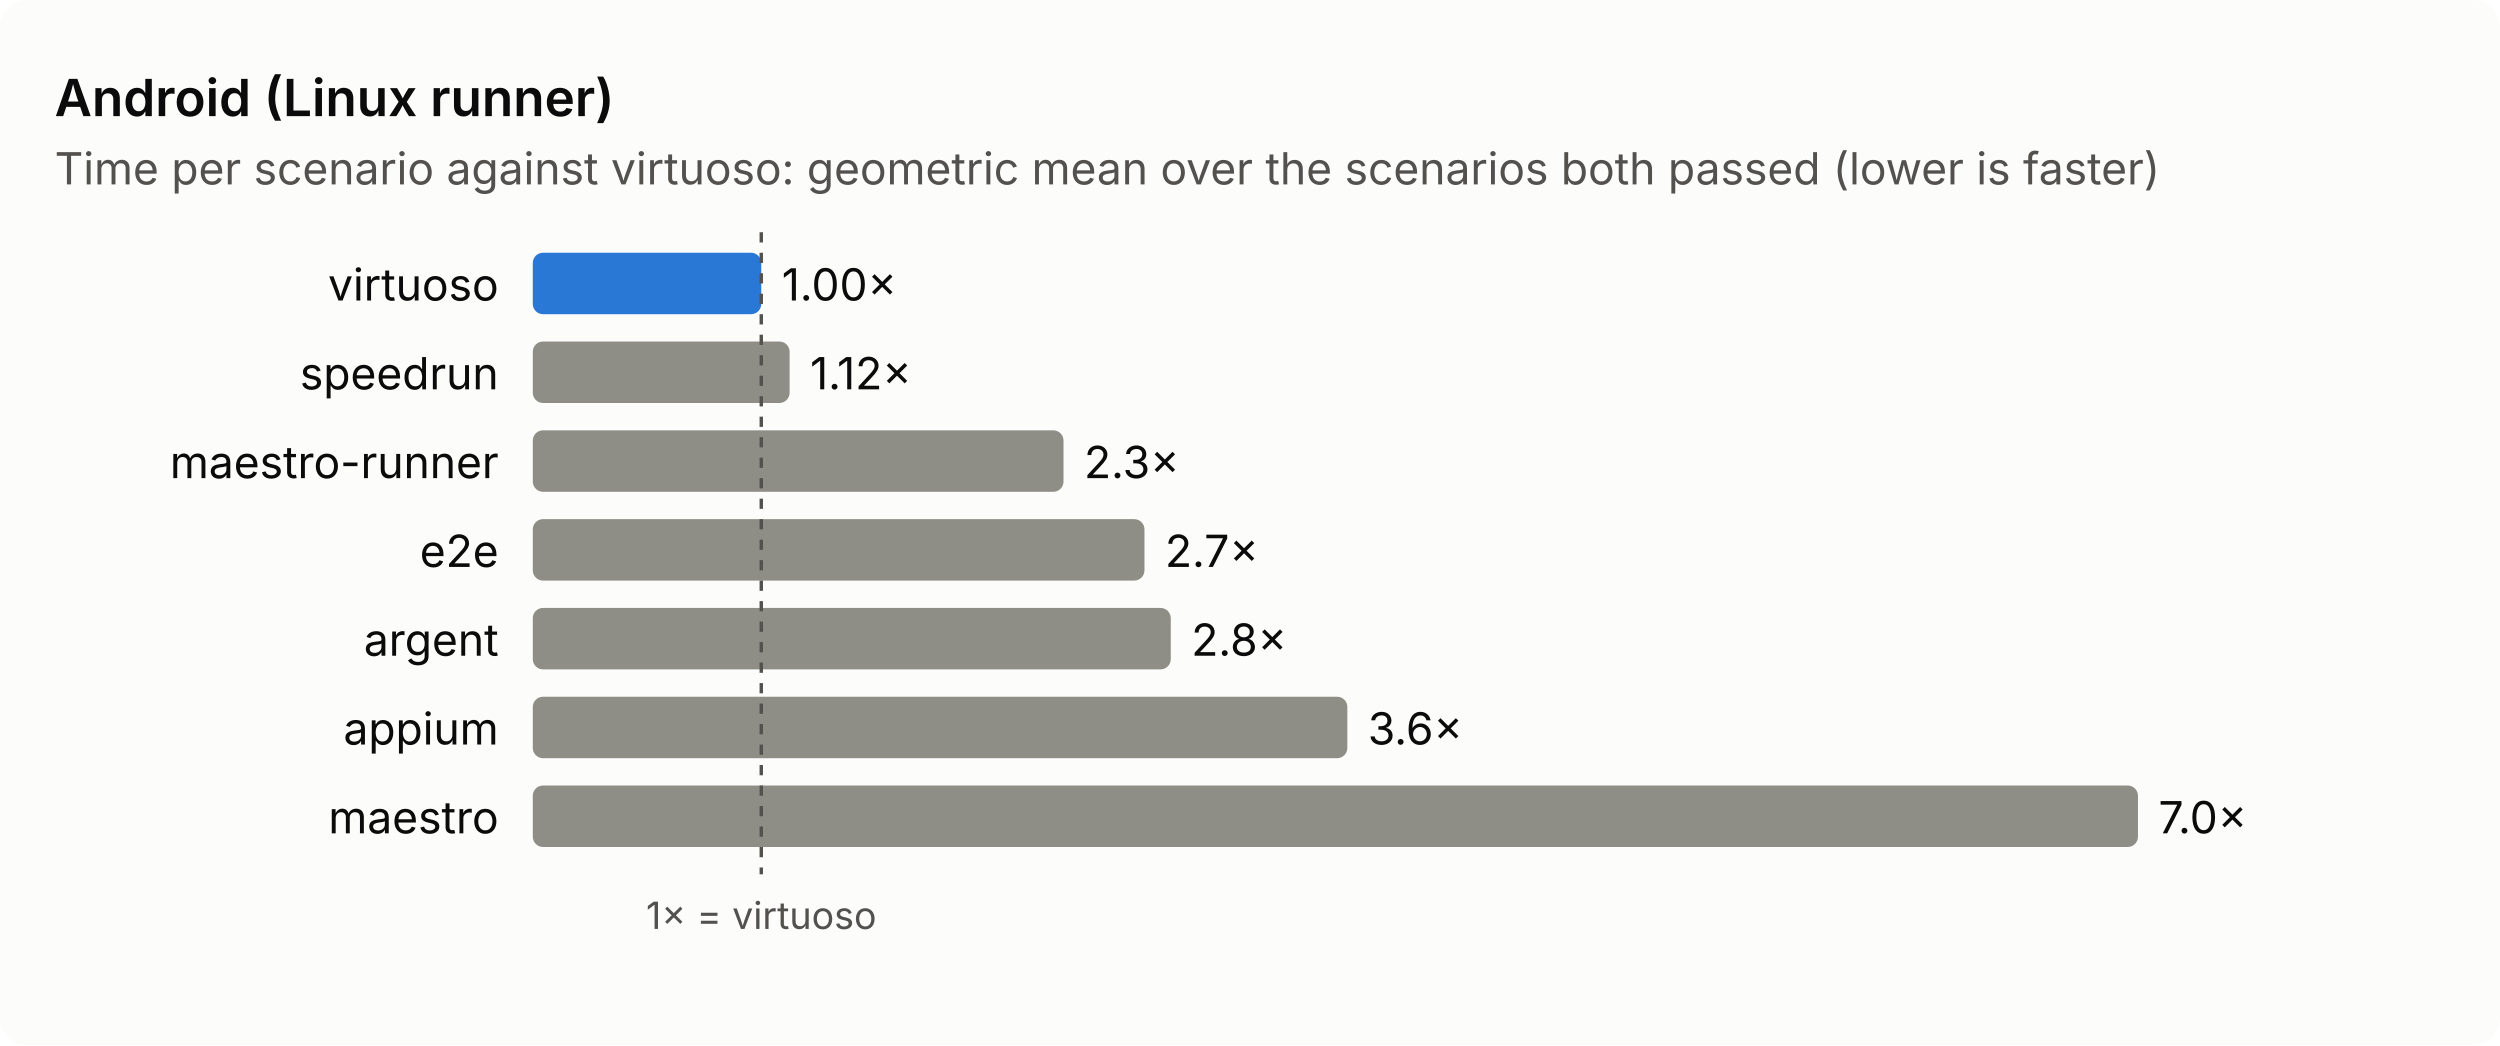
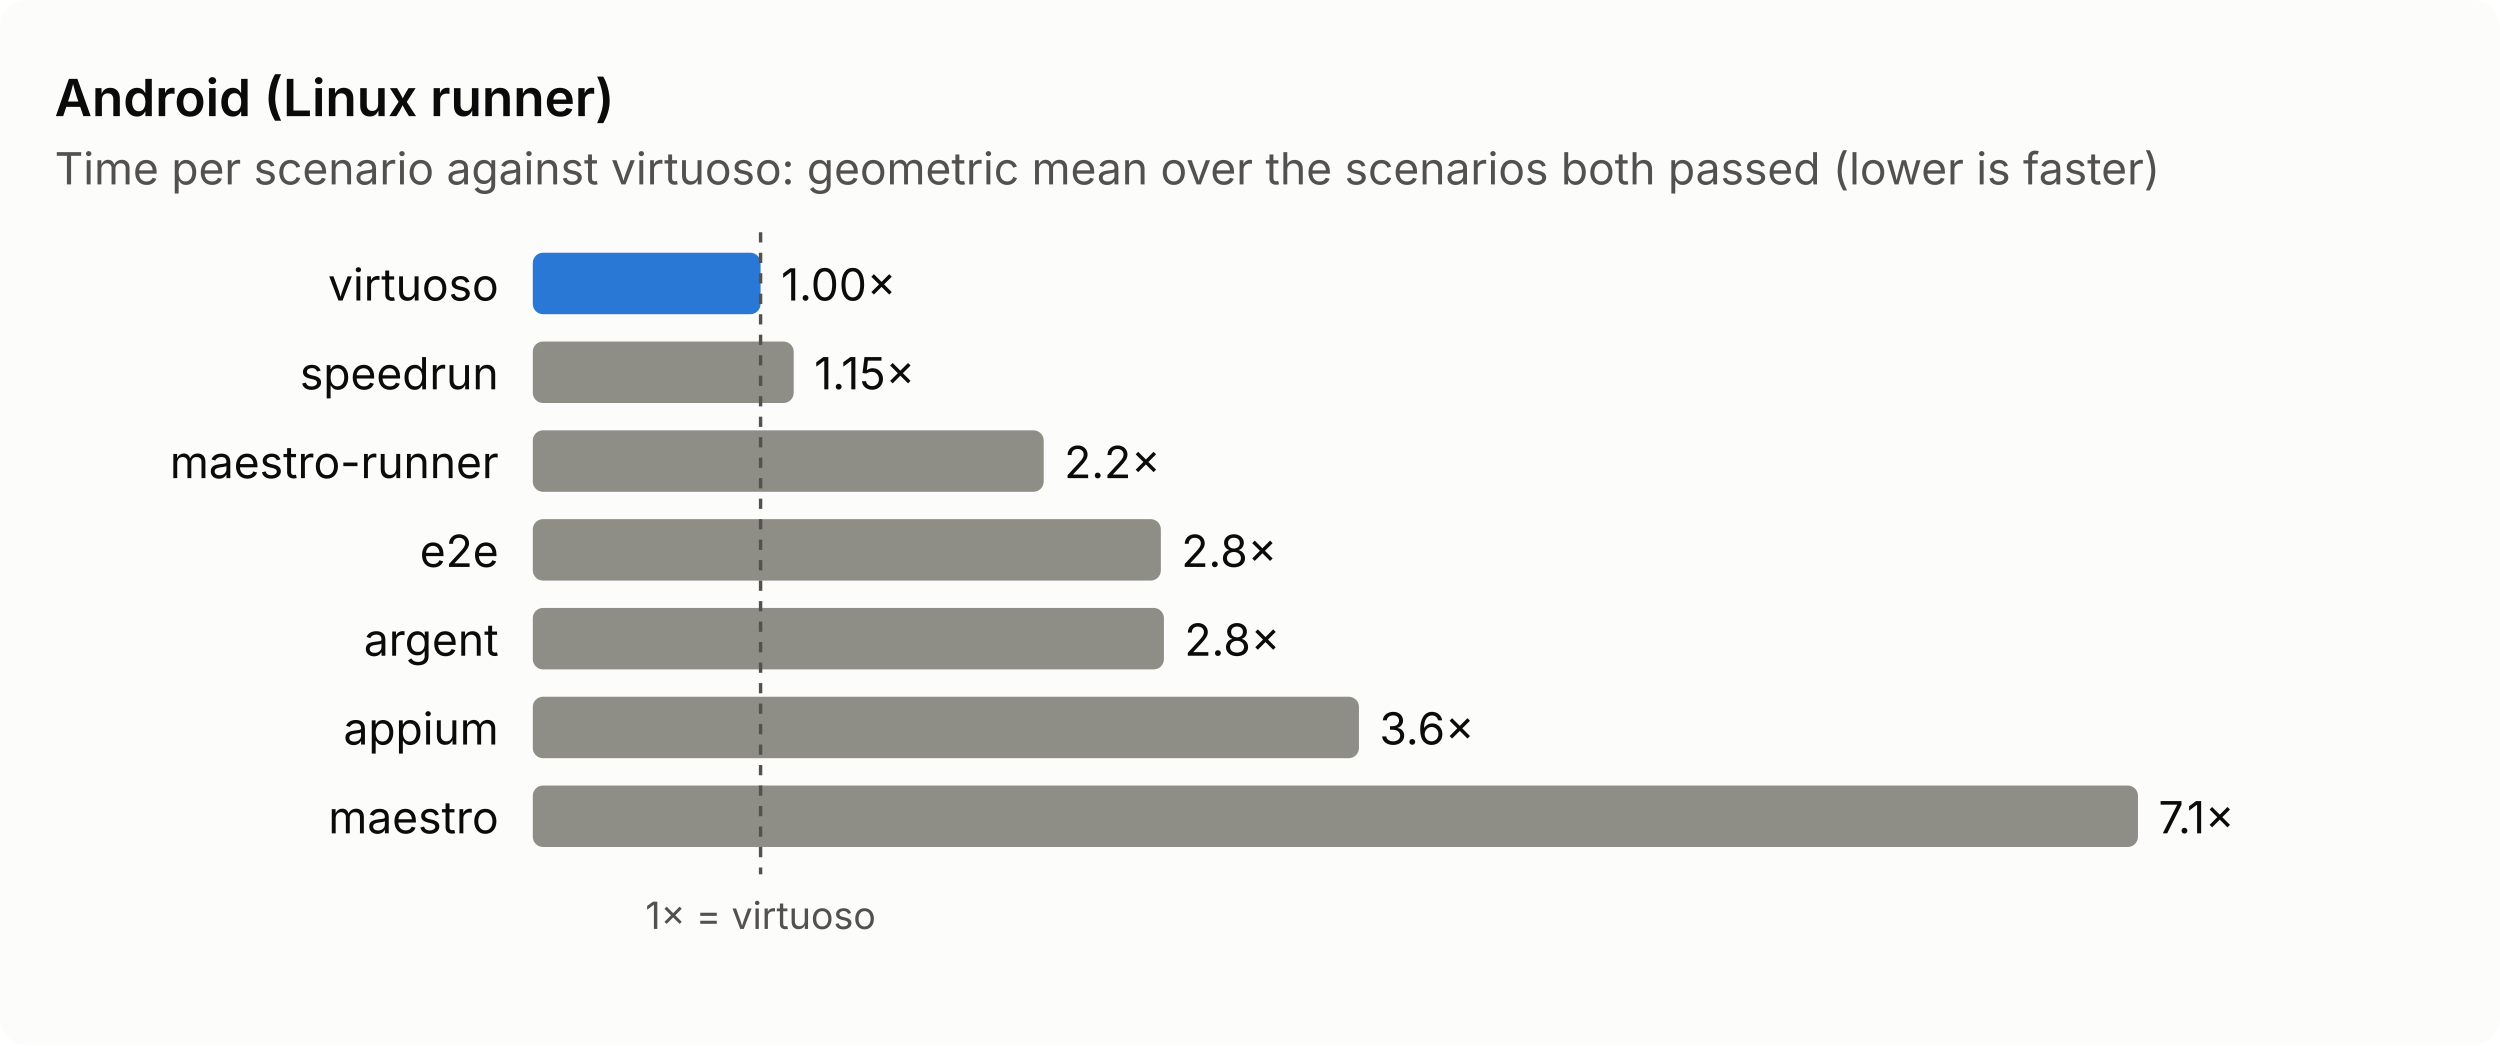
<svg xmlns="http://www.w3.org/2000/svg" viewBox="0 0 732 306" width="732" height="306" role="img" aria-label="Android (Linux runner): time per scenario against virtuoso">
  <style>text{font:13px system-ui,-apple-system,'Segoe UI',sans-serif;fill:#0b0b0b}.sub,.axis{fill:#52514e}.axis{font-size:11px}.title{font-size:15px;font-weight:600}.bg{fill:#fcfcfb}.bar{fill:#8f8e86}.base{fill:#2a78d6}.ref{stroke:#52514e;stroke-dasharray:3 3}@media (prefers-color-scheme: dark){.bg{fill:#1a1a19}text{fill:#f0efec}.sub,.axis{fill:#c3c2b7}.base{fill:#3987e5}.ref{stroke:#c3c2b7}}</style>
  <rect class="bg" width="732" height="306" rx="8" />
  <text class="title" x="16" y="34.0">Android (Linux runner)</text>
  <text class="sub" x="16" y="54.0">Time per scenario against virtuoso: geometric mean over the scenarios both passed (lower is faster)</text>
  <text x="146.0" y="88.0" text-anchor="end">virtuoso</text>
-   <rect class="bar base" x="156" y="74.0" width="66.9" height="18" rx="3" />
-   <text x="228.9" y="88.0">1.00×</text>
+   <rect class="bar base" x="156" y="74.0" width="66.7" height="18" rx="3" />
+   <text x="228.7" y="88.0">1.00×</text>
  <text x="146.0" y="114.0" text-anchor="end">speedrun</text>
-   <rect class="bar" x="156" y="100.0" width="75.2" height="18" rx="3" />
-   <text x="237.2" y="114.0">1.12×</text>
+   <rect class="bar" x="156" y="100.0" width="76.4" height="18" rx="3" />
+   <text x="238.4" y="114.0">1.15×</text>
  <text x="146.0" y="140.0" text-anchor="end">maestro-runner</text>
-   <rect class="bar" x="156" y="126.0" width="155.4" height="18" rx="3" />
-   <text x="317.4" y="140.0">2.3×</text>
+   <rect class="bar" x="156" y="126.0" width="149.6" height="18" rx="3" />
+   <text x="311.6" y="140.0">2.2×</text>
  <text x="146.0" y="166.0" text-anchor="end">e2e</text>
-   <rect class="bar" x="156" y="152.0" width="179.1" height="18" rx="3" />
-   <text x="341.1" y="166.0">2.7×</text>
+   <rect class="bar" x="156" y="152.0" width="183.9" height="18" rx="3" />
+   <text x="345.9" y="166.0">2.8×</text>
  <text x="146.0" y="192.0" text-anchor="end">argent</text>
-   <rect class="bar" x="156" y="178.0" width="186.8" height="18" rx="3" />
-   <text x="348.8" y="192.0">2.8×</text>
+   <rect class="bar" x="156" y="178.0" width="184.8" height="18" rx="3" />
+   <text x="346.8" y="192.0">2.8×</text>
  <text x="146.0" y="218.0" text-anchor="end">appium</text>
-   <rect class="bar" x="156" y="204.0" width="238.5" height="18" rx="3" />
-   <text x="400.5" y="218.0">3.6×</text>
+   <rect class="bar" x="156" y="204.0" width="241.9" height="18" rx="3" />
+   <text x="403.9" y="218.0">3.6×</text>
  <text x="146.0" y="244.0" text-anchor="end">maestro</text>
  <rect class="bar" x="156" y="230.0" width="470.0" height="18" rx="3" />
-   <text x="632.0" y="244.0">7.0×</text>
-   <line class="ref" x1="222.9" y1="68.0" x2="222.9" y2="256.0" />
-   <text class="axis" x="222.9" y="272.0" text-anchor="middle">1× = virtuoso</text>
+   <text x="632.0" y="244.0">7.1×</text>
+   <line class="ref" x1="222.7" y1="68.0" x2="222.7" y2="256.0" />
+   <text class="axis" x="222.7" y="272.0" text-anchor="middle">1× = virtuoso</text>
</svg>
